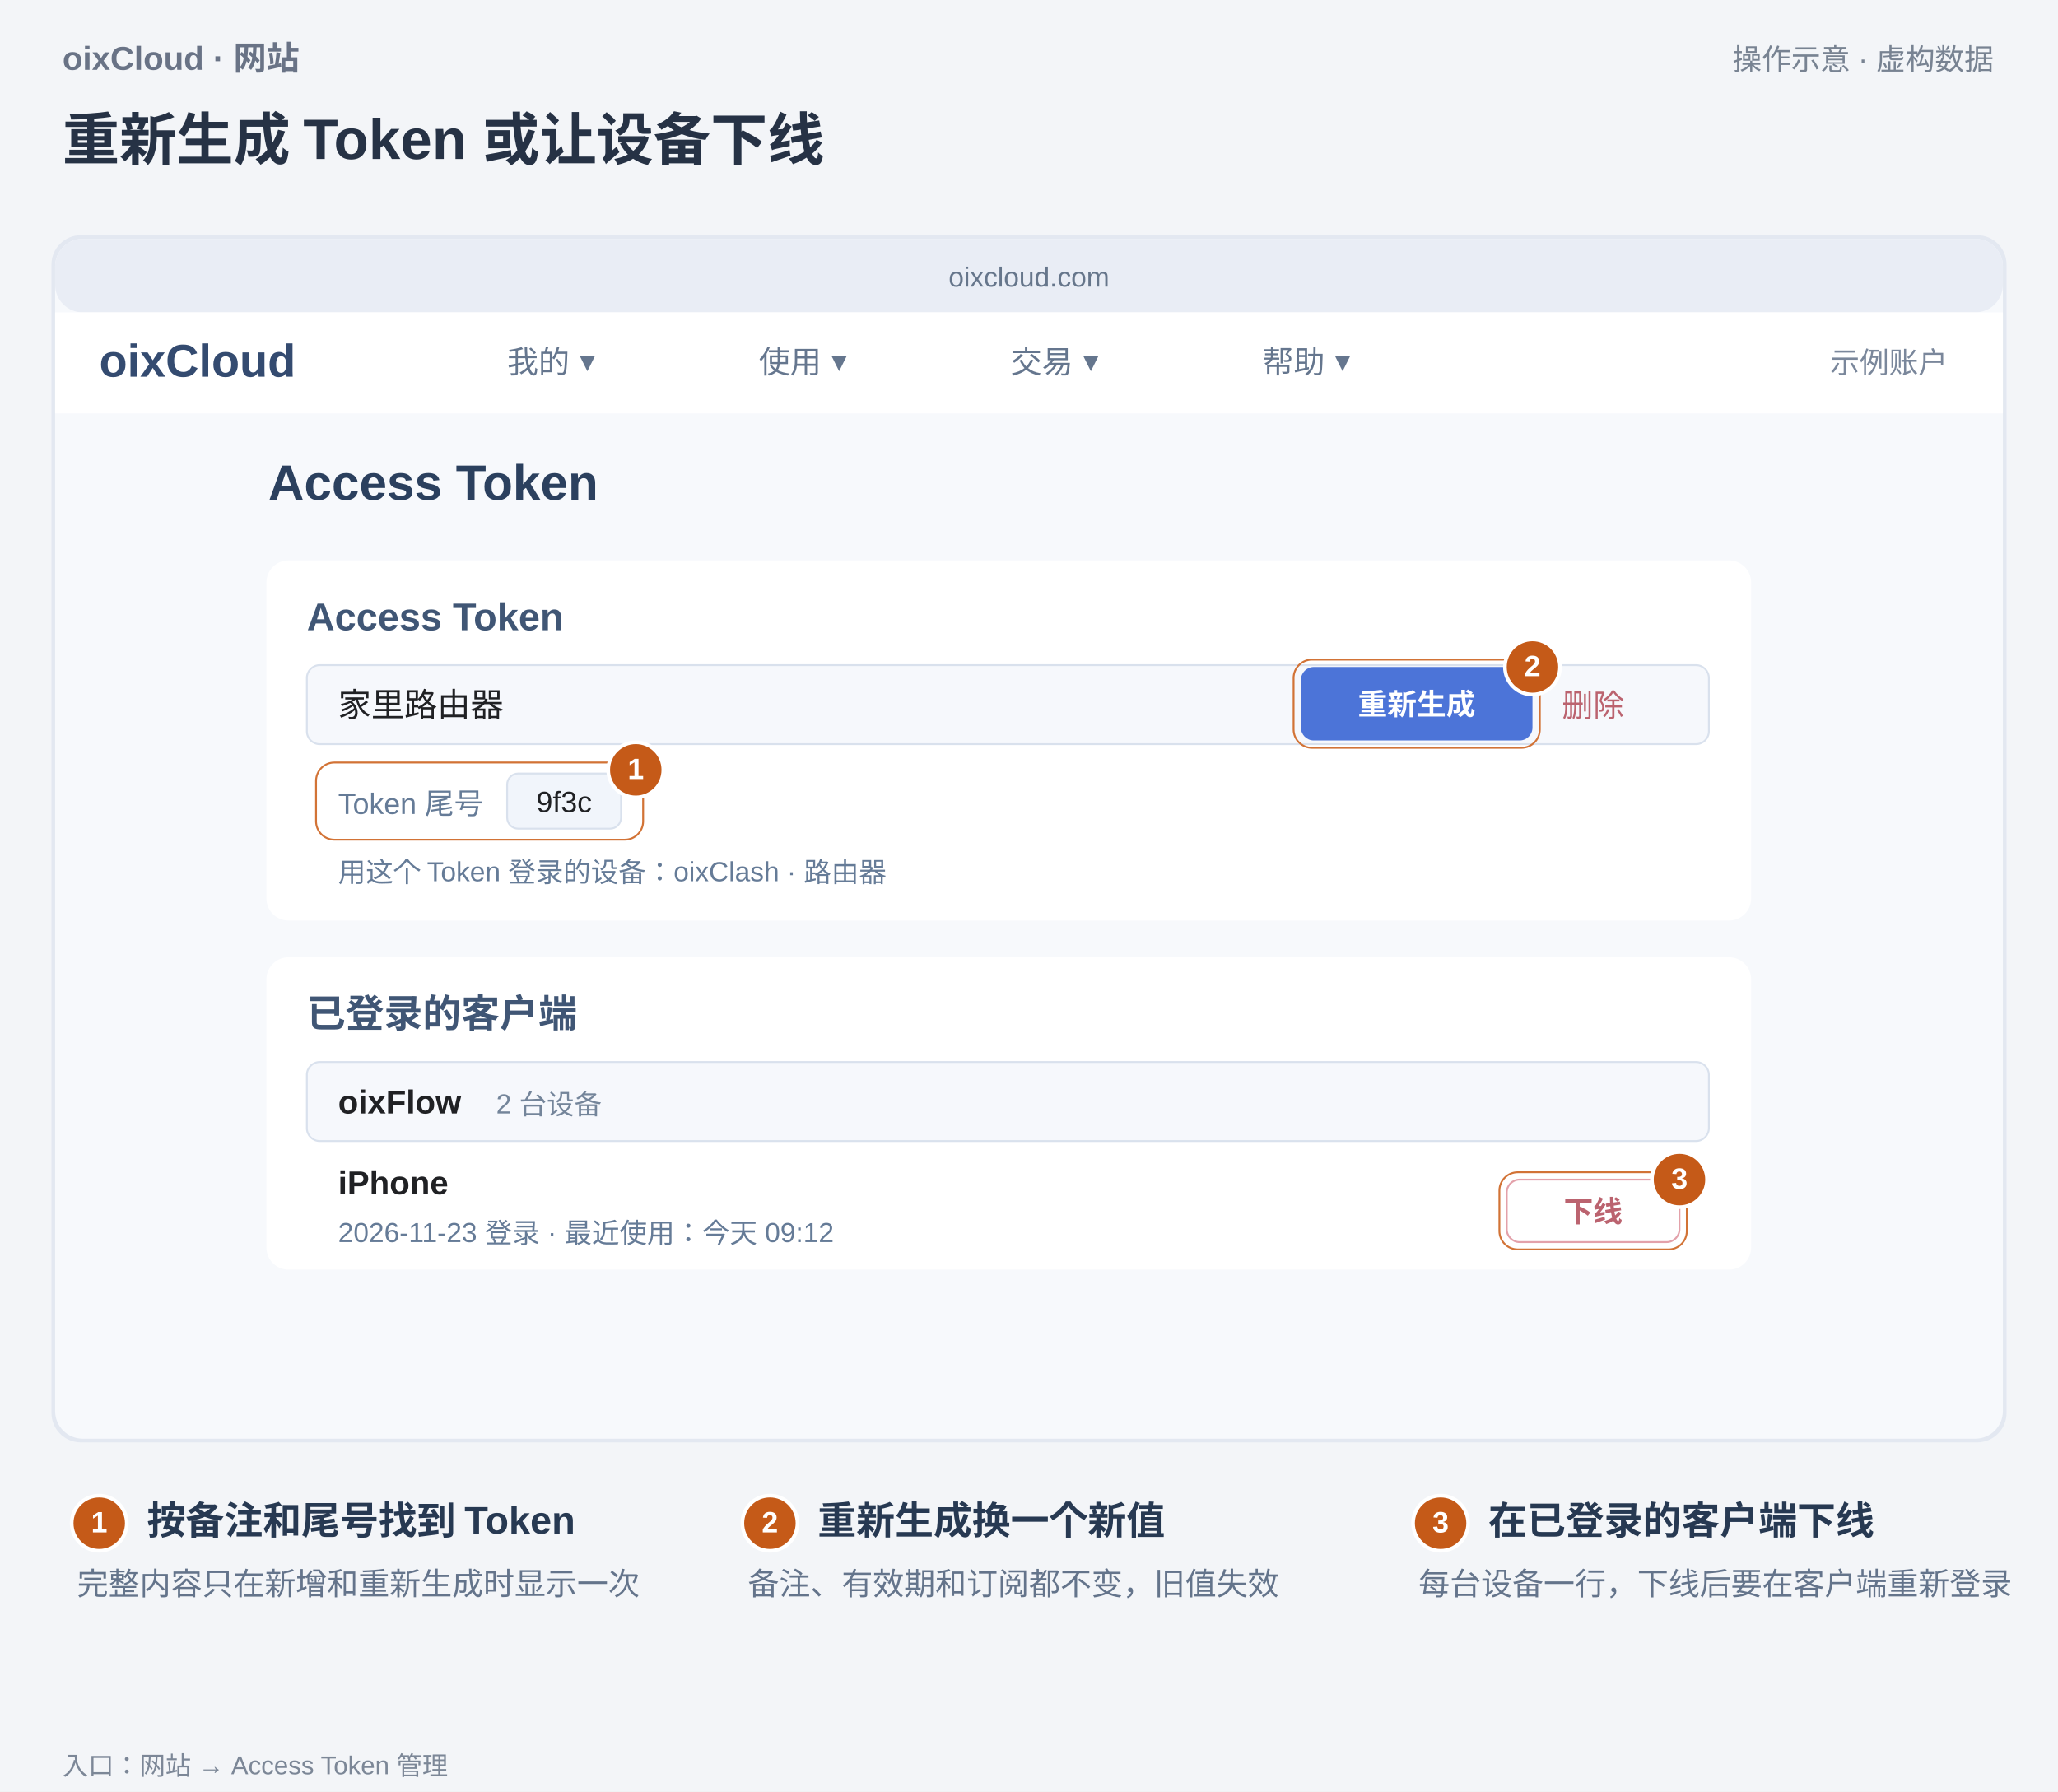
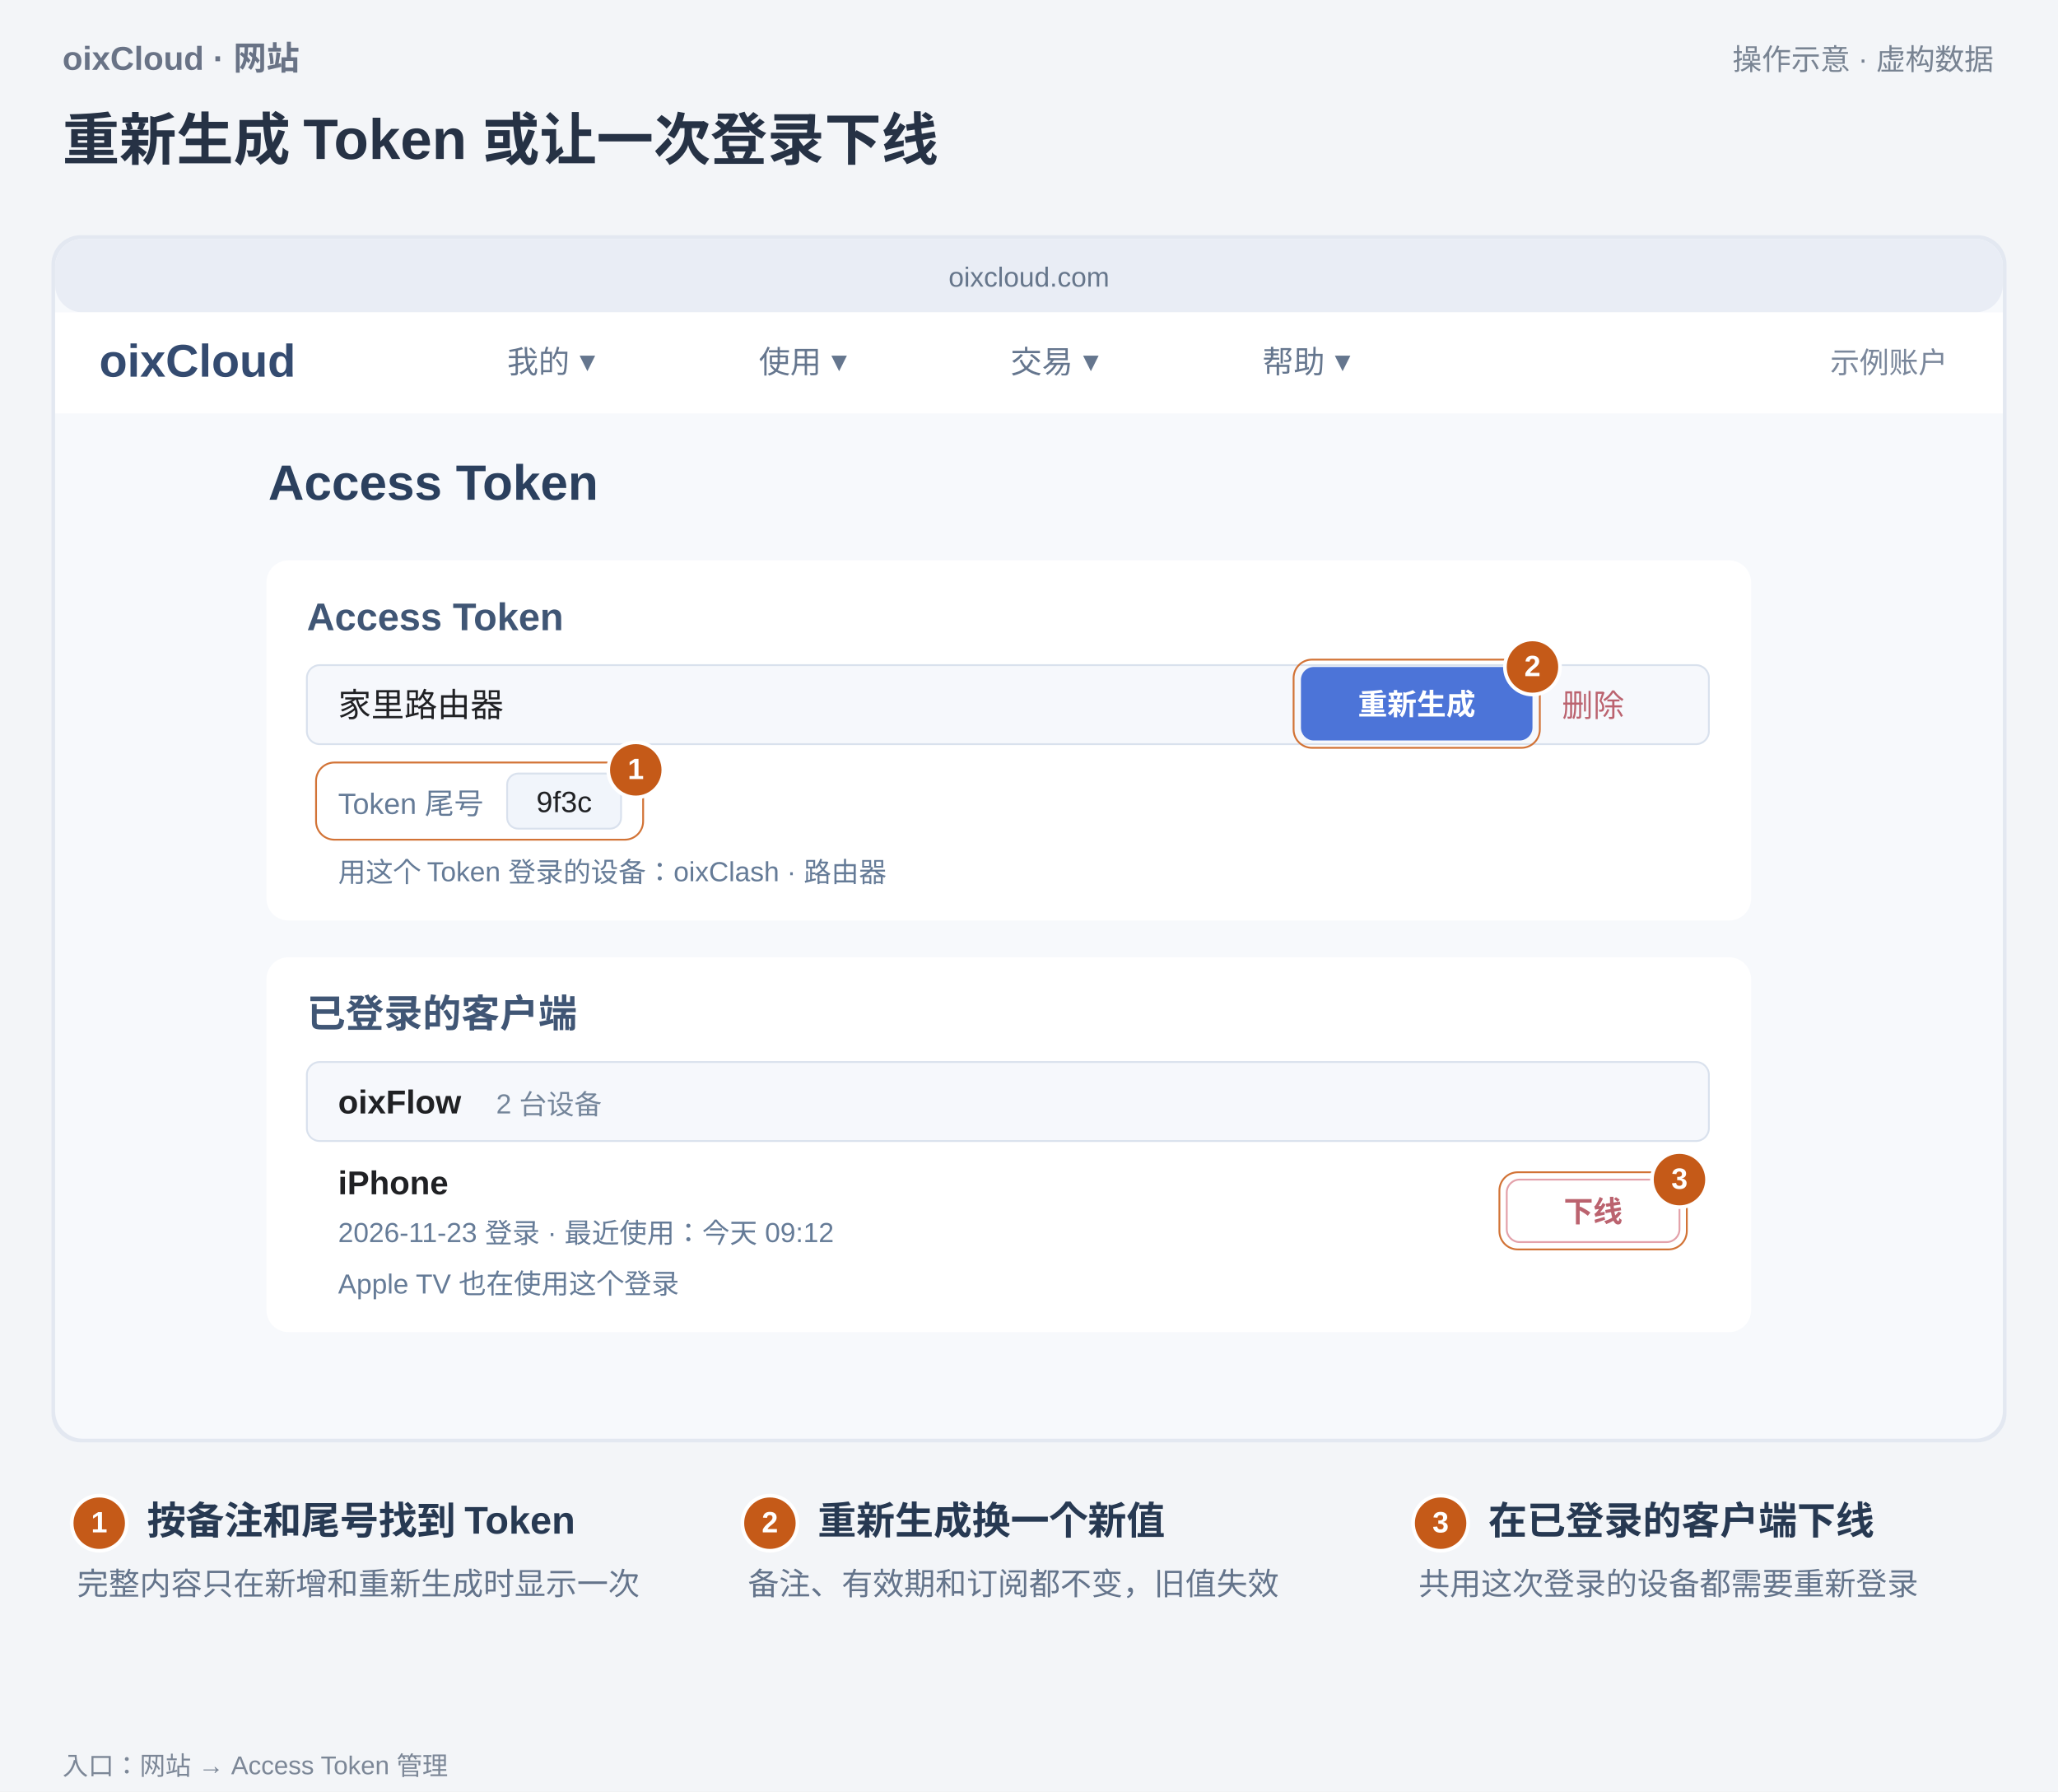
<svg xmlns="http://www.w3.org/2000/svg" width="1120" height="975" viewBox="0 0 1120 975" role="img" aria-labelledby="title desc">
  <g font-family="-apple-system,BlinkMacSystemFont,'PingFang SC','Segoe UI',Arial,sans-serif">
    <rect x="0" y="0" width="1120" height="975" rx="0" fill="#f3f5f8" stroke="none" />
    <text x="34" y="38" font-size="18" fill="#697386" font-weight="600" text-anchor="start">oixCloud · 网站</text>
    <text x="1085" y="38" font-size="16" fill="#788392" font-weight="500" text-anchor="end">操作示意 · 虚构数据</text>
-     <text x="34" y="87" font-size="31" fill="#263245" font-weight="700" text-anchor="start">重新生成 Token 或让设备下线</text>
+     <text x="34" y="87" font-size="31" fill="#263245" font-weight="700" text-anchor="start">重新生成 Token 或让一次登录下线</text>
    <rect x="28" y="128" width="1064" height="657" rx="16" fill="#e3e8f1" stroke="none" />
    <rect x="30" y="130" width="1060" height="653" rx="15" fill="#f7f9fc" stroke="none" />
    <rect x="30" y="130" width="1060" height="40" rx="15" fill="#e9edf5" stroke="none" />
    <text x="560" y="156" font-size="15" fill="#66768b" font-weight="500" text-anchor="middle">oixcloud.com</text>
    <rect x="30" y="170" width="1060" height="55" rx="0" fill="#fff" stroke="none" />
    <text x="54" y="205" font-size="25" fill="#344b70" font-weight="700" text-anchor="start">oixCloud</text>
    <text x="276" y="203" font-size="17" fill="#65768e" font-weight="400" text-anchor="start">我的 ▾</text>
    <text x="413" y="203" font-size="17" fill="#65768e" font-weight="400" text-anchor="start">使用 ▾</text>
    <text x="550" y="203" font-size="17" fill="#65768e" font-weight="400" text-anchor="start">交易 ▾</text>
    <text x="687" y="203" font-size="17" fill="#65768e" font-weight="400" text-anchor="start">帮助 ▾</text>
    <text x="1060" y="203" font-size="16" fill="#7a879b" font-weight="500" text-anchor="end">示例账户</text>
    <text x="146" y="272" font-size="27" fill="#2b405e" font-weight="650" text-anchor="start">Access Token</text>
    <g transform="translate(-100 0)">
      <rect x="245" y="305" width="808" height="196" rx="12" fill="#fff" stroke="none" />
      <text x="267" y="343" font-size="21" fill="#405675" font-weight="600" text-anchor="start">Access Token</text>
      <rect x="267" y="362" width="763" height="43" rx="7" fill="#f6f8fc" stroke="#d9e1ed" />
      <text x="284" y="390" font-size="18" fill="#202124" font-weight="400" text-anchor="start">家里路由器</text>
      <rect x="808" y="363" width="126" height="40" rx="7" fill="#4c74d8" stroke="none" />
      <text x="871" y="389" font-size="16" fill="#fff" font-weight="600" text-anchor="middle">重新生成</text>
      <rect x="804" y="359" width="134" height="48" rx="10" fill="none" stroke="#d27336" />
      <circle cx="934" cy="363" r="15" fill="#c55a18" stroke="#fff" stroke-width="2" />
      <text x="934" y="368" font-size="16" fill="#fff" font-weight="700" text-anchor="middle">2</text>
      <text x="950" y="390" font-size="17" fill="#bb636f" font-weight="400" text-anchor="start">删除</text>
      <text x="284" y="443" font-size="16" fill="#657b97" font-weight="400" text-anchor="start">Token 尾号</text>
      <rect x="376" y="421" width="62" height="30" rx="6" fill="#f1f5fb" stroke="#d9e1ed" />
      <text x="407" y="442" font-size="16" fill="#202124" font-weight="500" text-anchor="middle">9f3c</text>
      <rect x="272" y="415" width="178" height="42" rx="10" fill="none" stroke="#d27336" />
      <circle cx="446" cy="419" r="15" fill="#c55a18" stroke="#fff" stroke-width="2" />
      <text x="446" y="424" font-size="16" fill="#fff" font-weight="700" text-anchor="middle">1</text>
      <text x="284" y="480" font-size="15" fill="#657b97" font-weight="400" text-anchor="start">用这个 Token 登录的设备：oixClash · 路由器</text>
-       <rect x="245" y="521" width="808" height="170" rx="12" fill="#fff" stroke="none" />
+       <rect x="245" y="521" width="808" height="204" rx="12" fill="#fff" stroke="none" />
      <text x="267" y="559" font-size="21" fill="#405675" font-weight="600" text-anchor="start">已登录的客户端</text>
      <rect x="267" y="578" width="763" height="43" rx="7" fill="#f6f8fc" stroke="#d9e1ed" />
      <text x="284" y="606" font-size="18" fill="#202124" font-weight="600" text-anchor="start">oixFlow</text>
      <text x="370" y="606" font-size="15" fill="#74859a" font-weight="400" text-anchor="start">2 台设备</text>
      <text x="284" y="650" font-size="18" fill="#202124" font-weight="600" text-anchor="start">iPhone</text>
      <text x="284" y="676" font-size="15" fill="#657b97" font-weight="400" text-anchor="start">2026-11-23 登录 · 最近使用：今天 09:12</text>
+       <text x="284" y="704" font-size="15" fill="#657b97" font-weight="400" text-anchor="start">Apple TV 也在使用这个登录</text>
      <rect x="920" y="642" width="94" height="34" rx="7" fill="#fff" stroke="#e3a1aa" />
      <text x="967" y="665" font-size="16" fill="#bb636f" font-weight="600" text-anchor="middle">下线</text>
      <rect x="916" y="638" width="102" height="42" rx="10" fill="none" stroke="#d27336" />
      <circle cx="1014" cy="642" r="15" fill="#c55a18" stroke="#fff" stroke-width="2" />
      <text x="1014" y="647" font-size="16" fill="#fff" font-weight="700" text-anchor="middle">3</text>
    </g>
    <circle cx="54" cy="829" r="15" fill="#c55a18" stroke="#fff" stroke-width="2" />
    <text x="54" y="834" font-size="16" fill="#fff" font-weight="700" text-anchor="middle">1</text>
    <text x="80" y="835" font-size="21" fill="#273952" font-weight="600" text-anchor="start">按备注和尾号找到 Token</text>
    <text x="42" y="868" font-size="17" fill="#64748b" font-weight="400" text-anchor="start">完整内容只在新增和重新生成时显示一次</text>
    <circle cx="419" cy="829" r="15" fill="#c55a18" stroke="#fff" stroke-width="2" />
    <text x="419" y="834" font-size="16" fill="#fff" font-weight="700" text-anchor="middle">2</text>
    <text x="445" y="835" font-size="21" fill="#273952" font-weight="600" text-anchor="start">重新生成换一个新值</text>
    <text x="407" y="868" font-size="17" fill="#64748b" font-weight="400" text-anchor="start">备注、有效期和订阅都不变，旧值失效</text>
    <circle cx="784" cy="829" r="15" fill="#c55a18" stroke="#fff" stroke-width="2" />
    <text x="784" y="834" font-size="16" fill="#fff" font-weight="700" text-anchor="middle">3</text>
    <text x="810" y="835" font-size="21" fill="#273952" font-weight="600" text-anchor="start">在已登录的客户端下线</text>
-     <text x="772" y="868" font-size="17" fill="#64748b" font-weight="400" text-anchor="start">每台设备一行，下线后要在客户端重新登录</text>
+     <text x="772" y="868" font-size="17" fill="#64748b" font-weight="400" text-anchor="start">共用这次登录的设备都需要重新登录</text>
    <text x="34" y="966" font-size="14" fill="#7c8797" font-weight="400" text-anchor="start">入口：网站 → Access Token 管理</text>
  </g>
</svg>
